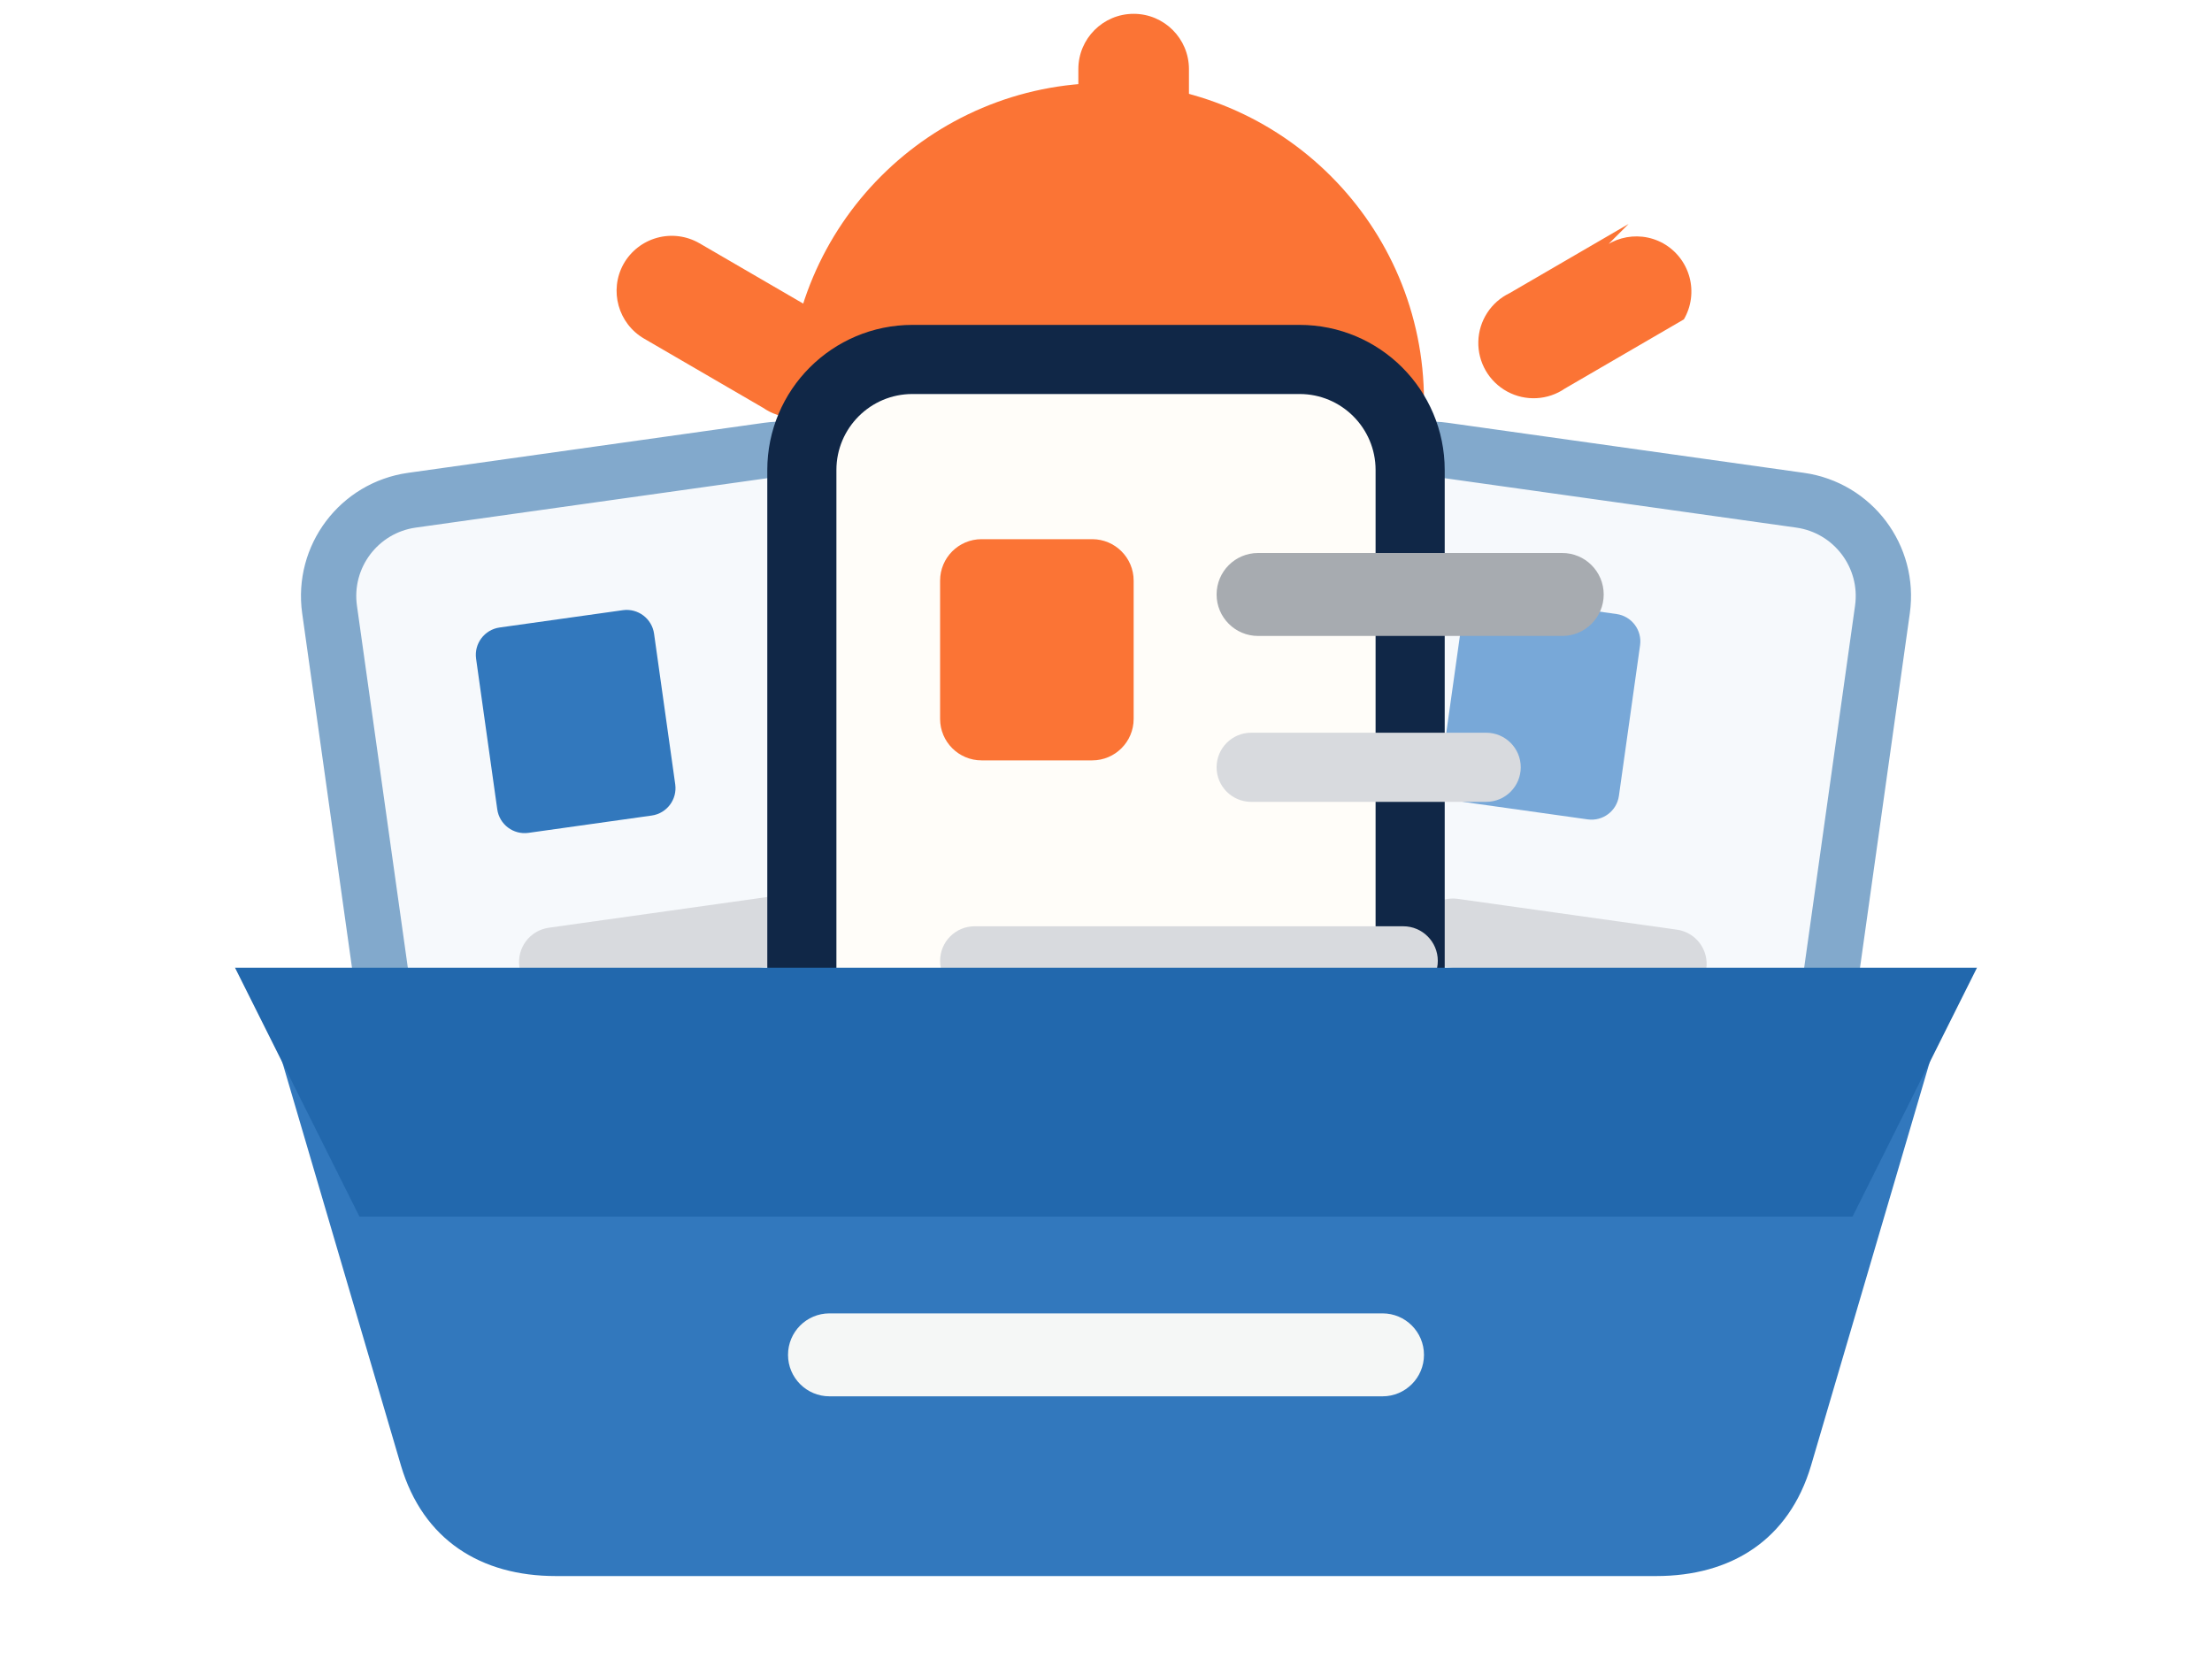
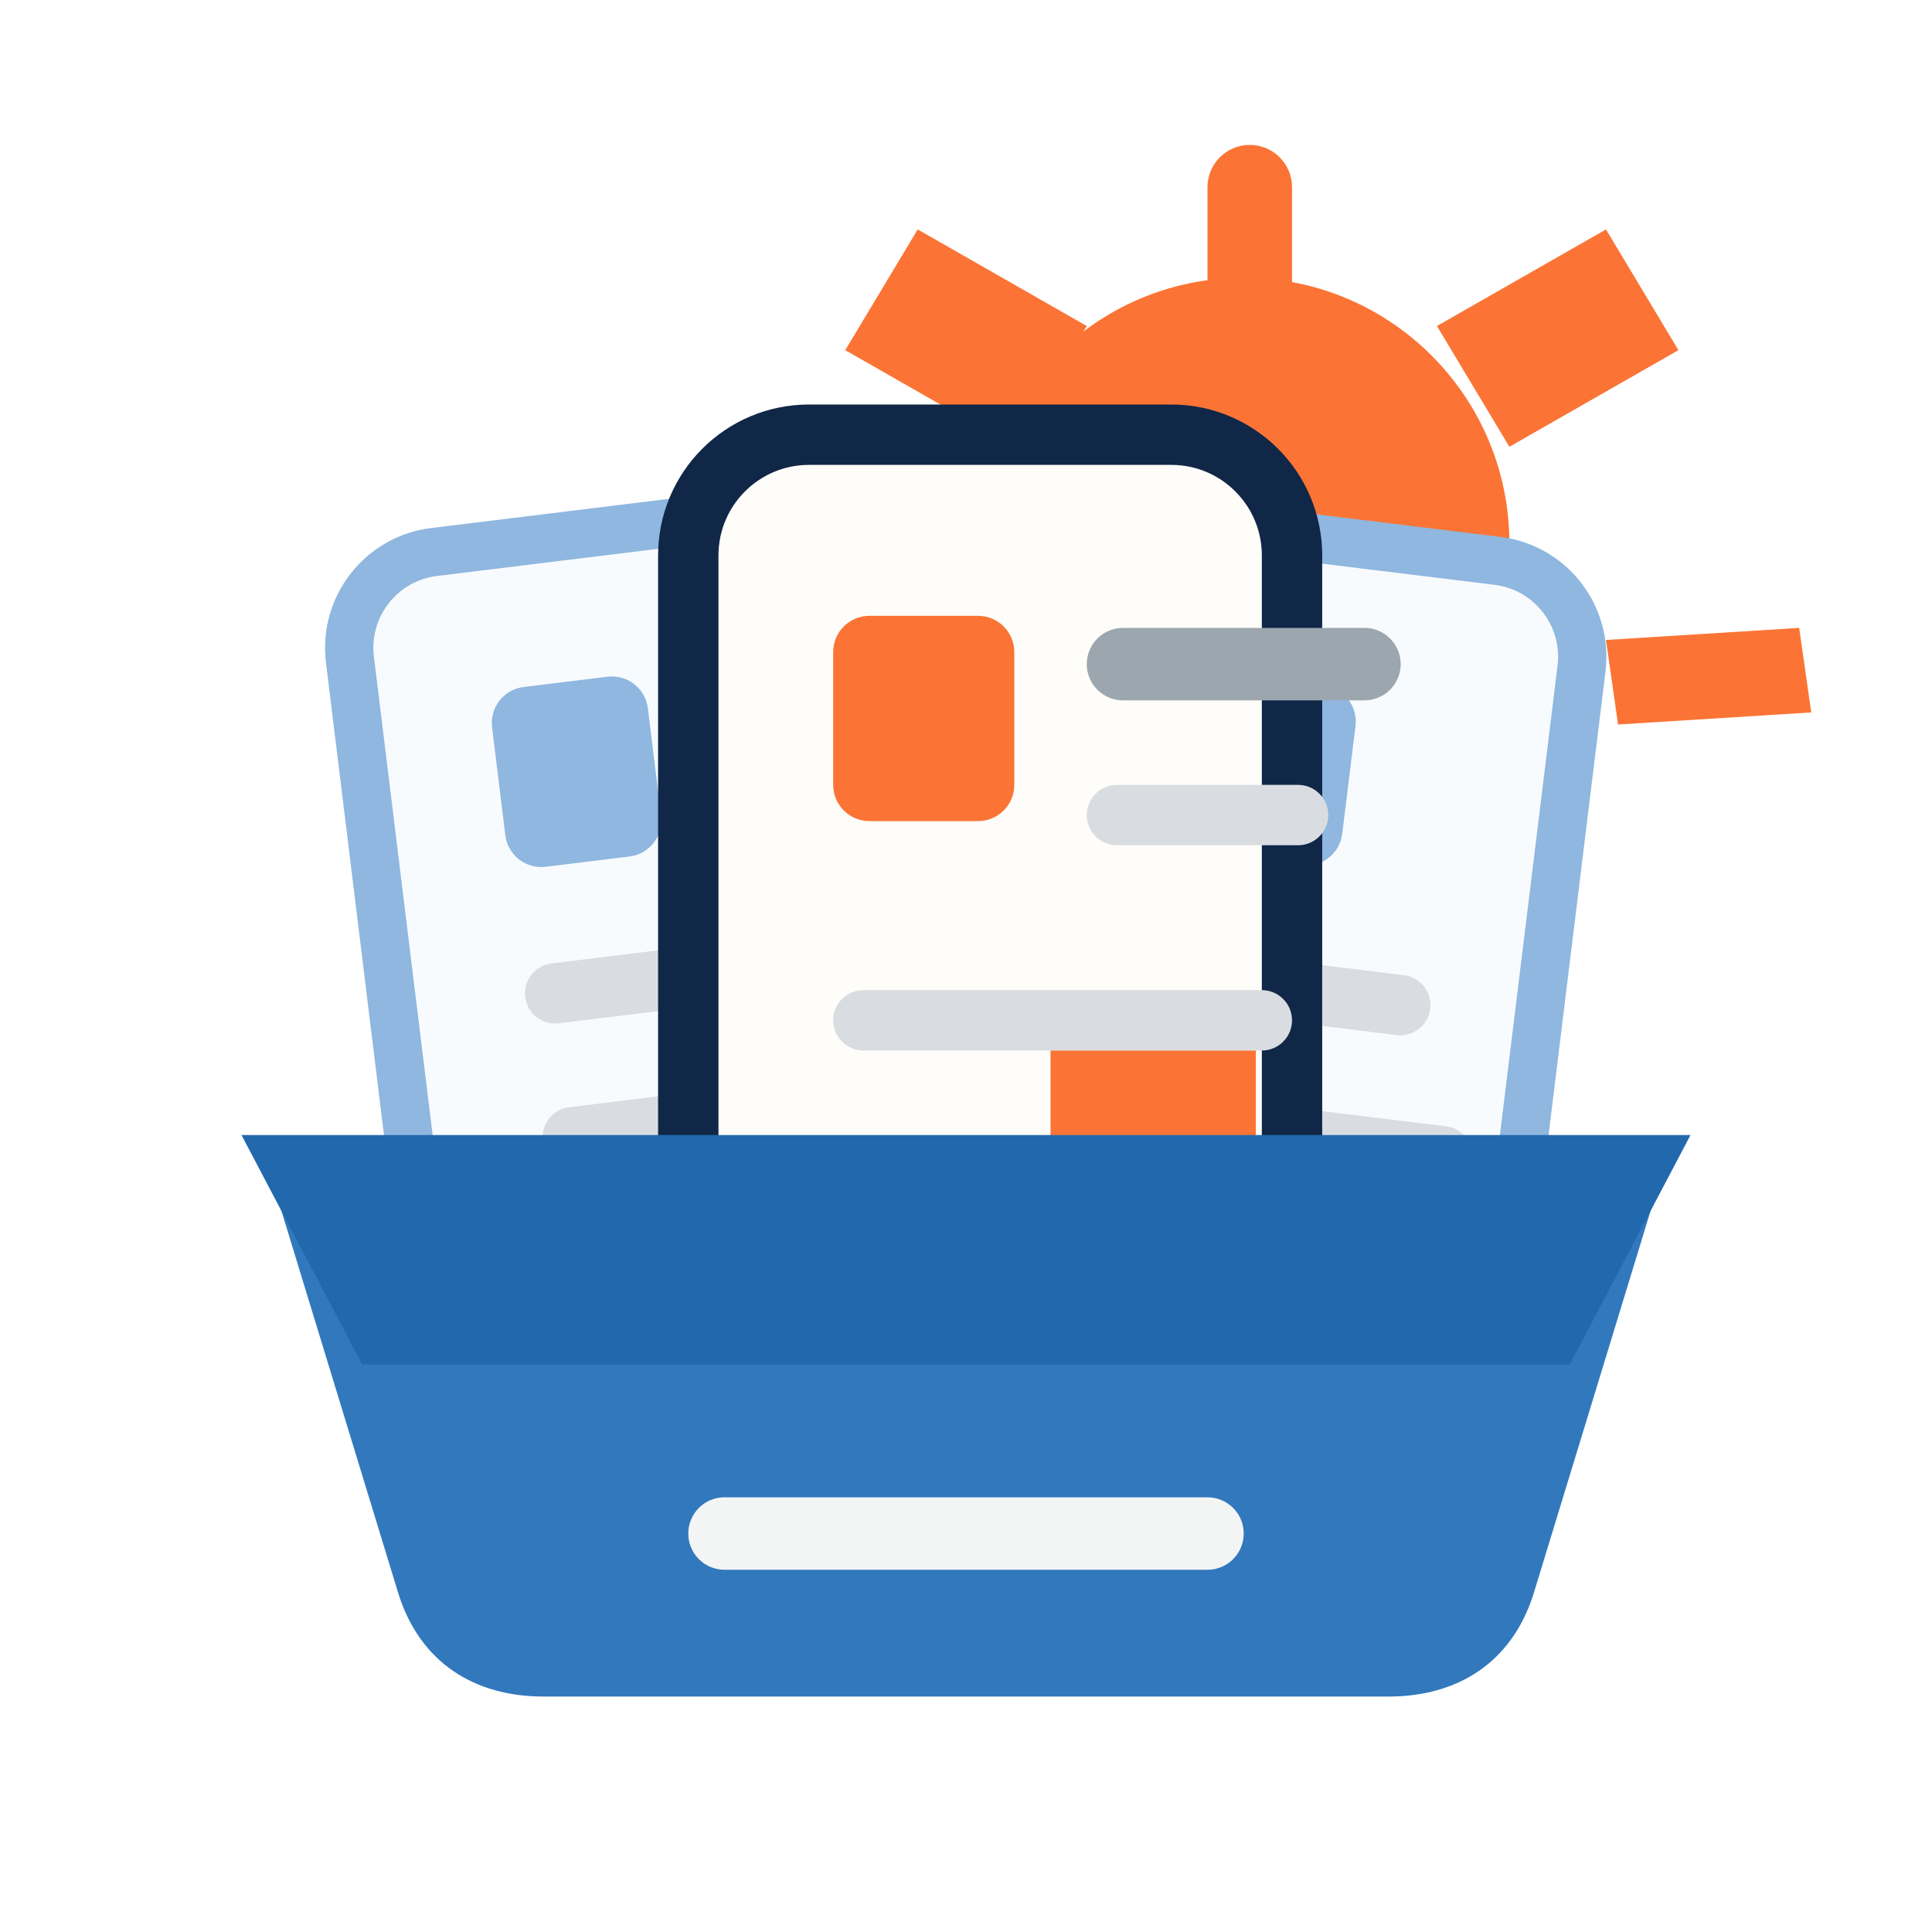
- <svg xmlns="http://www.w3.org/2000/svg" viewBox="0 0 160 120" role="img" aria-labelledby="title desc">
+ <svg xmlns="http://www.w3.org/2000/svg" viewBox="0 0 160 160" width="160" height="160" role="img" aria-labelledby="title desc">
  <defs>
    <style>
      .navy { fill: #102747; }
      .blue { fill: #3278bd; }
-       .blue-soft { fill: #78a8d8; }
+       .blue-dark { fill: #2268ad; }
+       .blue-soft { fill: #8fb7df; }
      .sun { fill: #fb7435; }
      .paper { fill: #fffdf9; }
-       .line { fill: #a7abb0; }
-       .line-soft { fill: #d8dade; }
+       .line { fill: #9ca6af; }
+       .line-soft { fill: #d9dde2; }
    </style>
  </defs>
-   <circle class="sun" cx="80" cy="29" r="23" />
-   <path class="sun" d="M78 5a4 4 0 0 1 8 0v10a4 4 0 0 1-8 0V5Z" />
-   <path class="sun" d="M45.1 19.1a4 4 0 0 1 5.5-1.5l8.6 5a4 4 0 1 1-4 6.9l-8.6-5a4 4 0 0 1-1.5-5.4Z" />
-   <path class="sun" d="M114.9 19.1a4 4 0 0 1 5.4-1.5 4 4 0 0 1 1.5 5.5l-8.6 5a4 4 0 1 1-4-6.9l8.6-5Z" />
-   <g transform="rotate(-8 47 58)">
-     <rect x="26" y="34" width="40" height="58" rx="7" fill="#f6f9fc" stroke="#82a9cc" stroke-width="4" />
-     <rect class="blue" x="36" y="44" width="13" height="15" rx="2" />
-     <rect class="line-soft" x="36" y="66" width="21" height="5" rx="2.5" />
-     <rect class="line-soft" x="36" y="76" width="26" height="5" rx="2.5" />
+   <circle class="sun" cx="103" cy="45" r="22" />
+   <rect class="sun" x="100" y="12" width="7" height="16" rx="3.5" />
+   <path class="sun" d="m70 29 6-10 14 8-6 10z" />
+   <path class="sun" d="m119 27 14-8 6 10-14 8z" />
+   <path class="sun" d="m133 53 16-1 1 7-16 1z" />
+   <g transform="rotate(-7 52 78)">
+     <rect x="32" y="44" width="42" height="66" rx="8" fill="#f8fbfe" stroke="#8fb7df" stroke-width="4" />
+     <rect class="blue-soft" x="43" y="56" width="13" height="15" rx="3" />
+     <rect class="line-soft" x="43" y="79" width="22" height="5" rx="2.5" />
+     <rect class="line-soft" x="43" y="91" width="27" height="5" rx="2.5" />
  </g>
-   <g transform="rotate(8 113 58)">
-     <rect x="94" y="34" width="40" height="58" rx="7" fill="#f6f9fc" stroke="#82a9cc" stroke-width="4" />
-     <rect class="blue-soft" x="104" y="44" width="13" height="15" rx="2" />
-     <rect class="line-soft" x="104" y="66" width="21" height="5" rx="2.5" />
-     <rect class="line-soft" x="104" y="76" width="26" height="5" rx="2.5" />
+   <g transform="rotate(7 102 78)">
+     <rect x="86" y="44" width="42" height="66" rx="8" fill="#f8fbfe" stroke="#8fb7df" stroke-width="4" />
+     <rect class="blue-soft" x="97" y="56" width="13" height="15" rx="3" />
+     <rect class="line-soft" x="97" y="79" width="22" height="5" rx="2.5" />
+     <rect class="line-soft" x="97" y="91" width="27" height="5" rx="2.5" />
  </g>
-   <rect class="paper" x="58" y="26" width="44" height="70" rx="8" stroke="#102747" stroke-width="5" />
-   <rect class="sun" x="68" y="39" width="14" height="16" rx="3" />
-   <rect class="line" x="88" y="40" width="28" height="6" rx="3" />
-   <rect class="line-soft" x="88" y="53" width="22" height="5" rx="2.5" />
-   <rect class="line-soft" x="68" y="67" width="36" height="5" rx="2.5" />
-   <rect class="line-soft" x="68" y="79" width="27" height="5" rx="2.5" />
-   <path class="sun" d="M87 73h15v25l-7.5-5-7.5 5V73Z" />
-   <path class="blue" d="M19 72h122l-10 34c-1.6 5.4-5.8 8-11.2 8H40.2c-5.4 0-9.6-2.6-11.2-8L19 72Z" />
-   <path fill="#2268ad" d="M17 70h126l-9 18H26l-9-18Z" />
-   <rect class="paper" x="57" y="95" width="46" height="6" rx="3" opacity="0.95" />
+   <rect class="paper" x="57" y="36" width="50" height="82" rx="10" stroke="#102747" stroke-width="5" />
+   <rect class="sun" x="69" y="51" width="15" height="17" rx="3" />
+   <rect class="line" x="90" y="52" width="26" height="6" rx="3" />
+   <rect class="line-soft" x="90" y="65" width="20" height="5" rx="2.5" />
+   <rect class="line-soft" x="69" y="82" width="38" height="5" rx="2.5" />
+   <rect class="line-soft" x="69" y="95" width="28" height="5" rx="2.5" />
+   <path class="sun" d="M87 87h17v28l-8.5-5.8L87 115z" />
+   <path class="blue" d="M22 96h116l-11 36c-1.8 5.7-6.3 8.5-12 8.5H45c-5.7 0-10.2-2.8-12-8.5z" />
+   <path class="blue-dark" d="M20 94h120l-10 19H30z" />
+   <rect class="paper" x="57" y="124" width="46" height="6" rx="3" opacity=".94" />
</svg>
